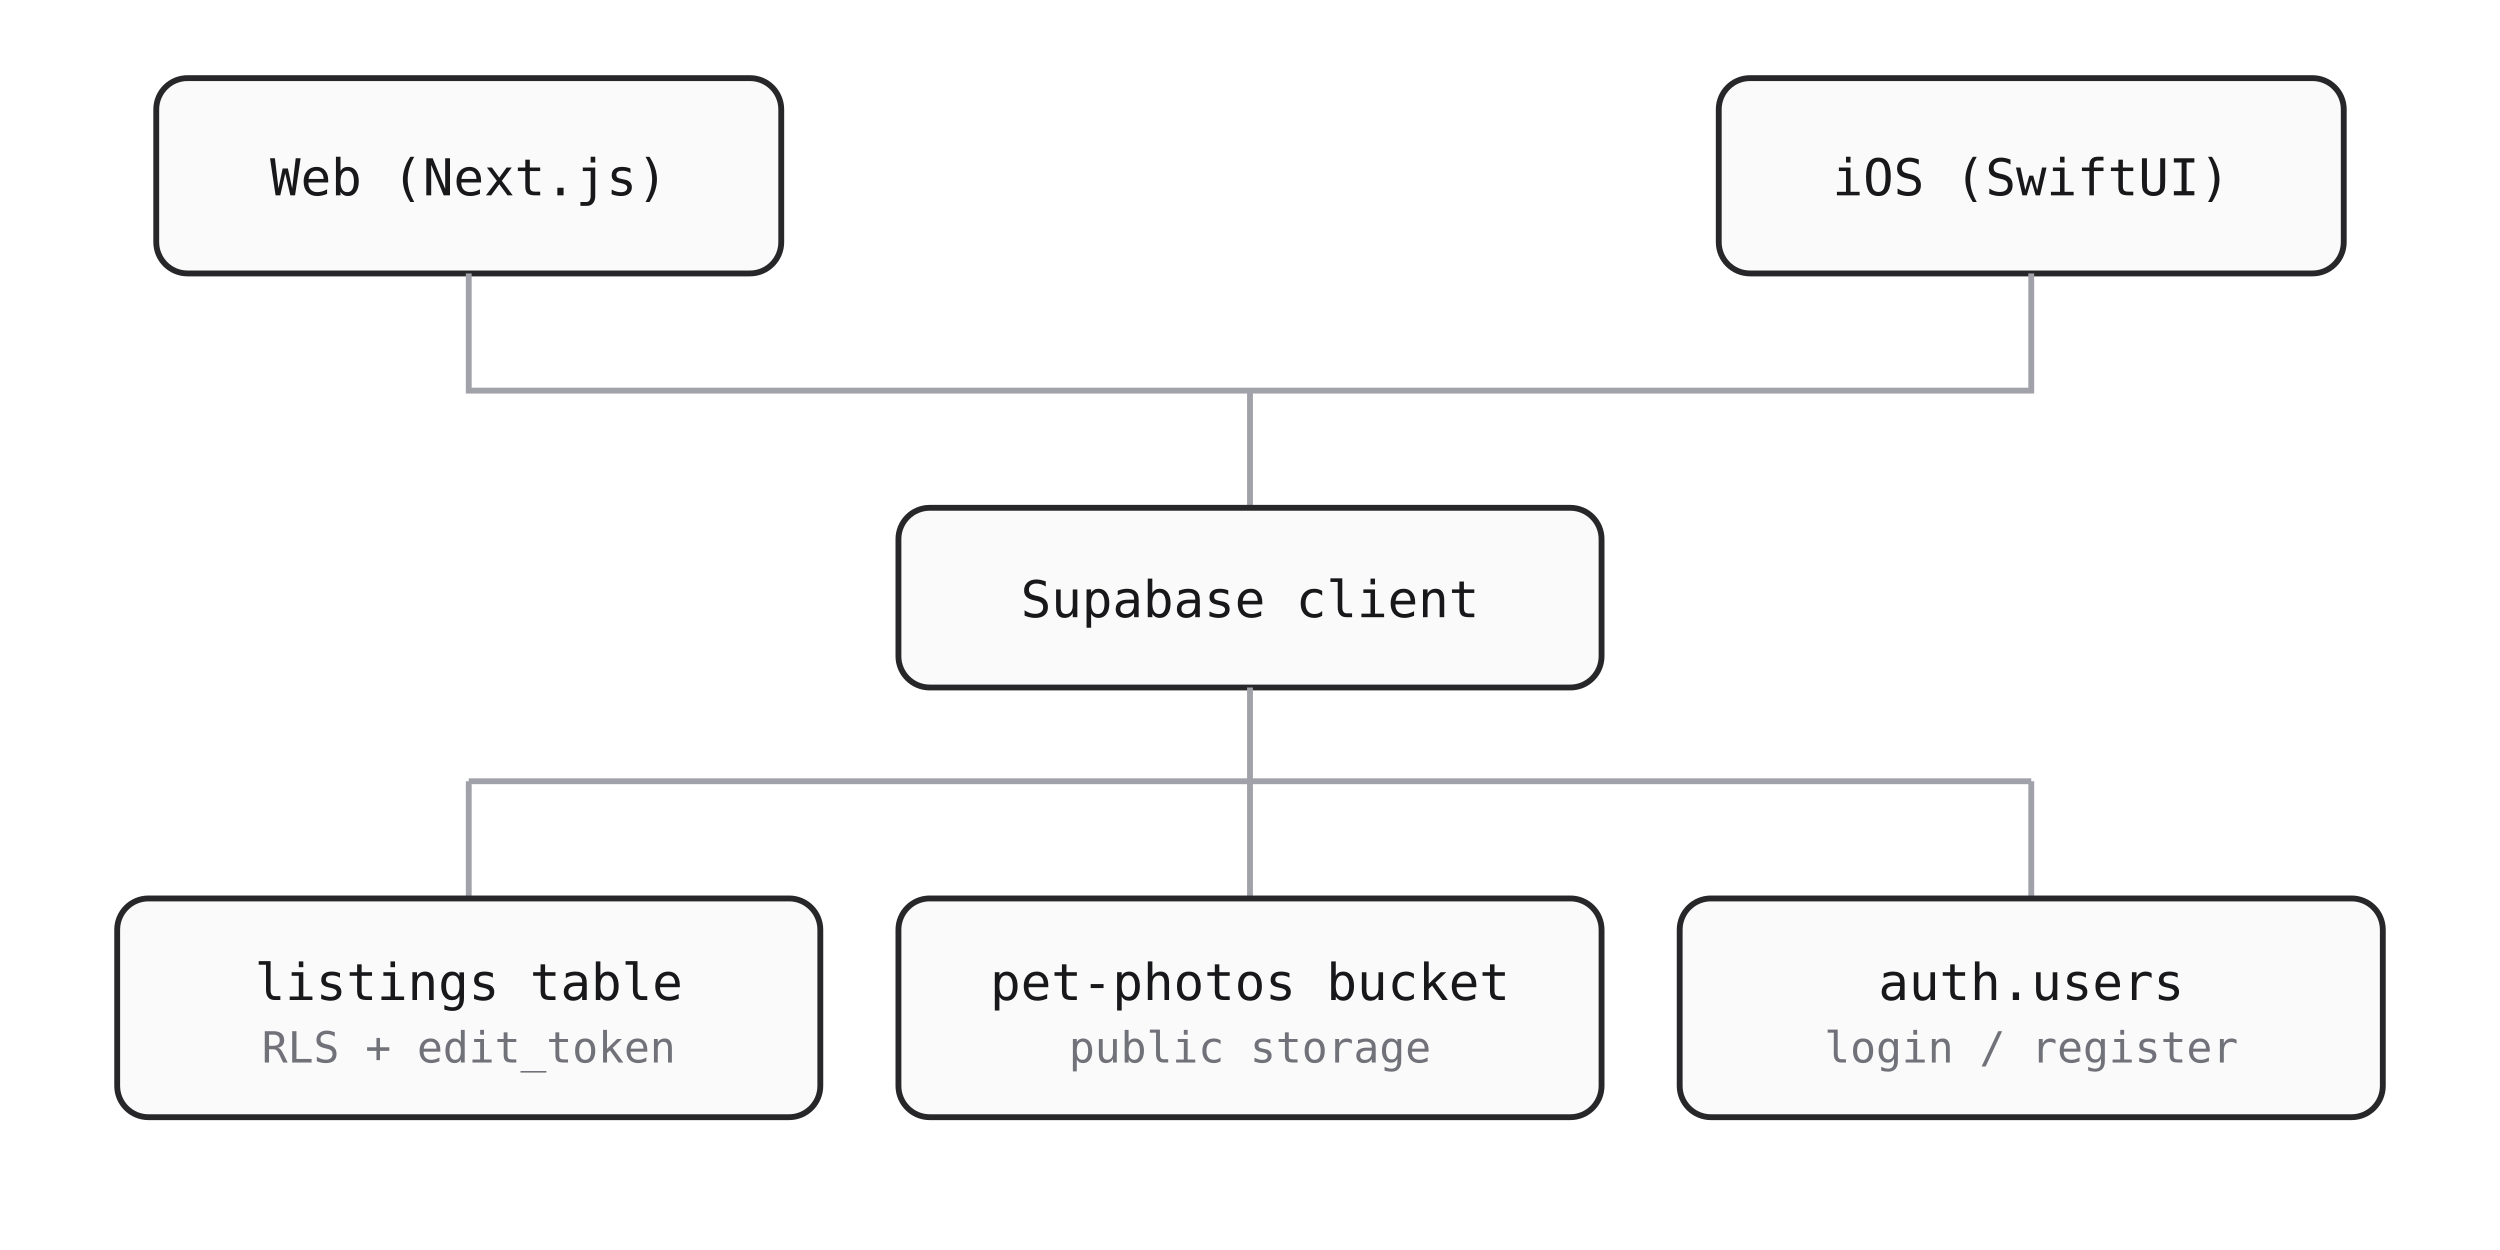
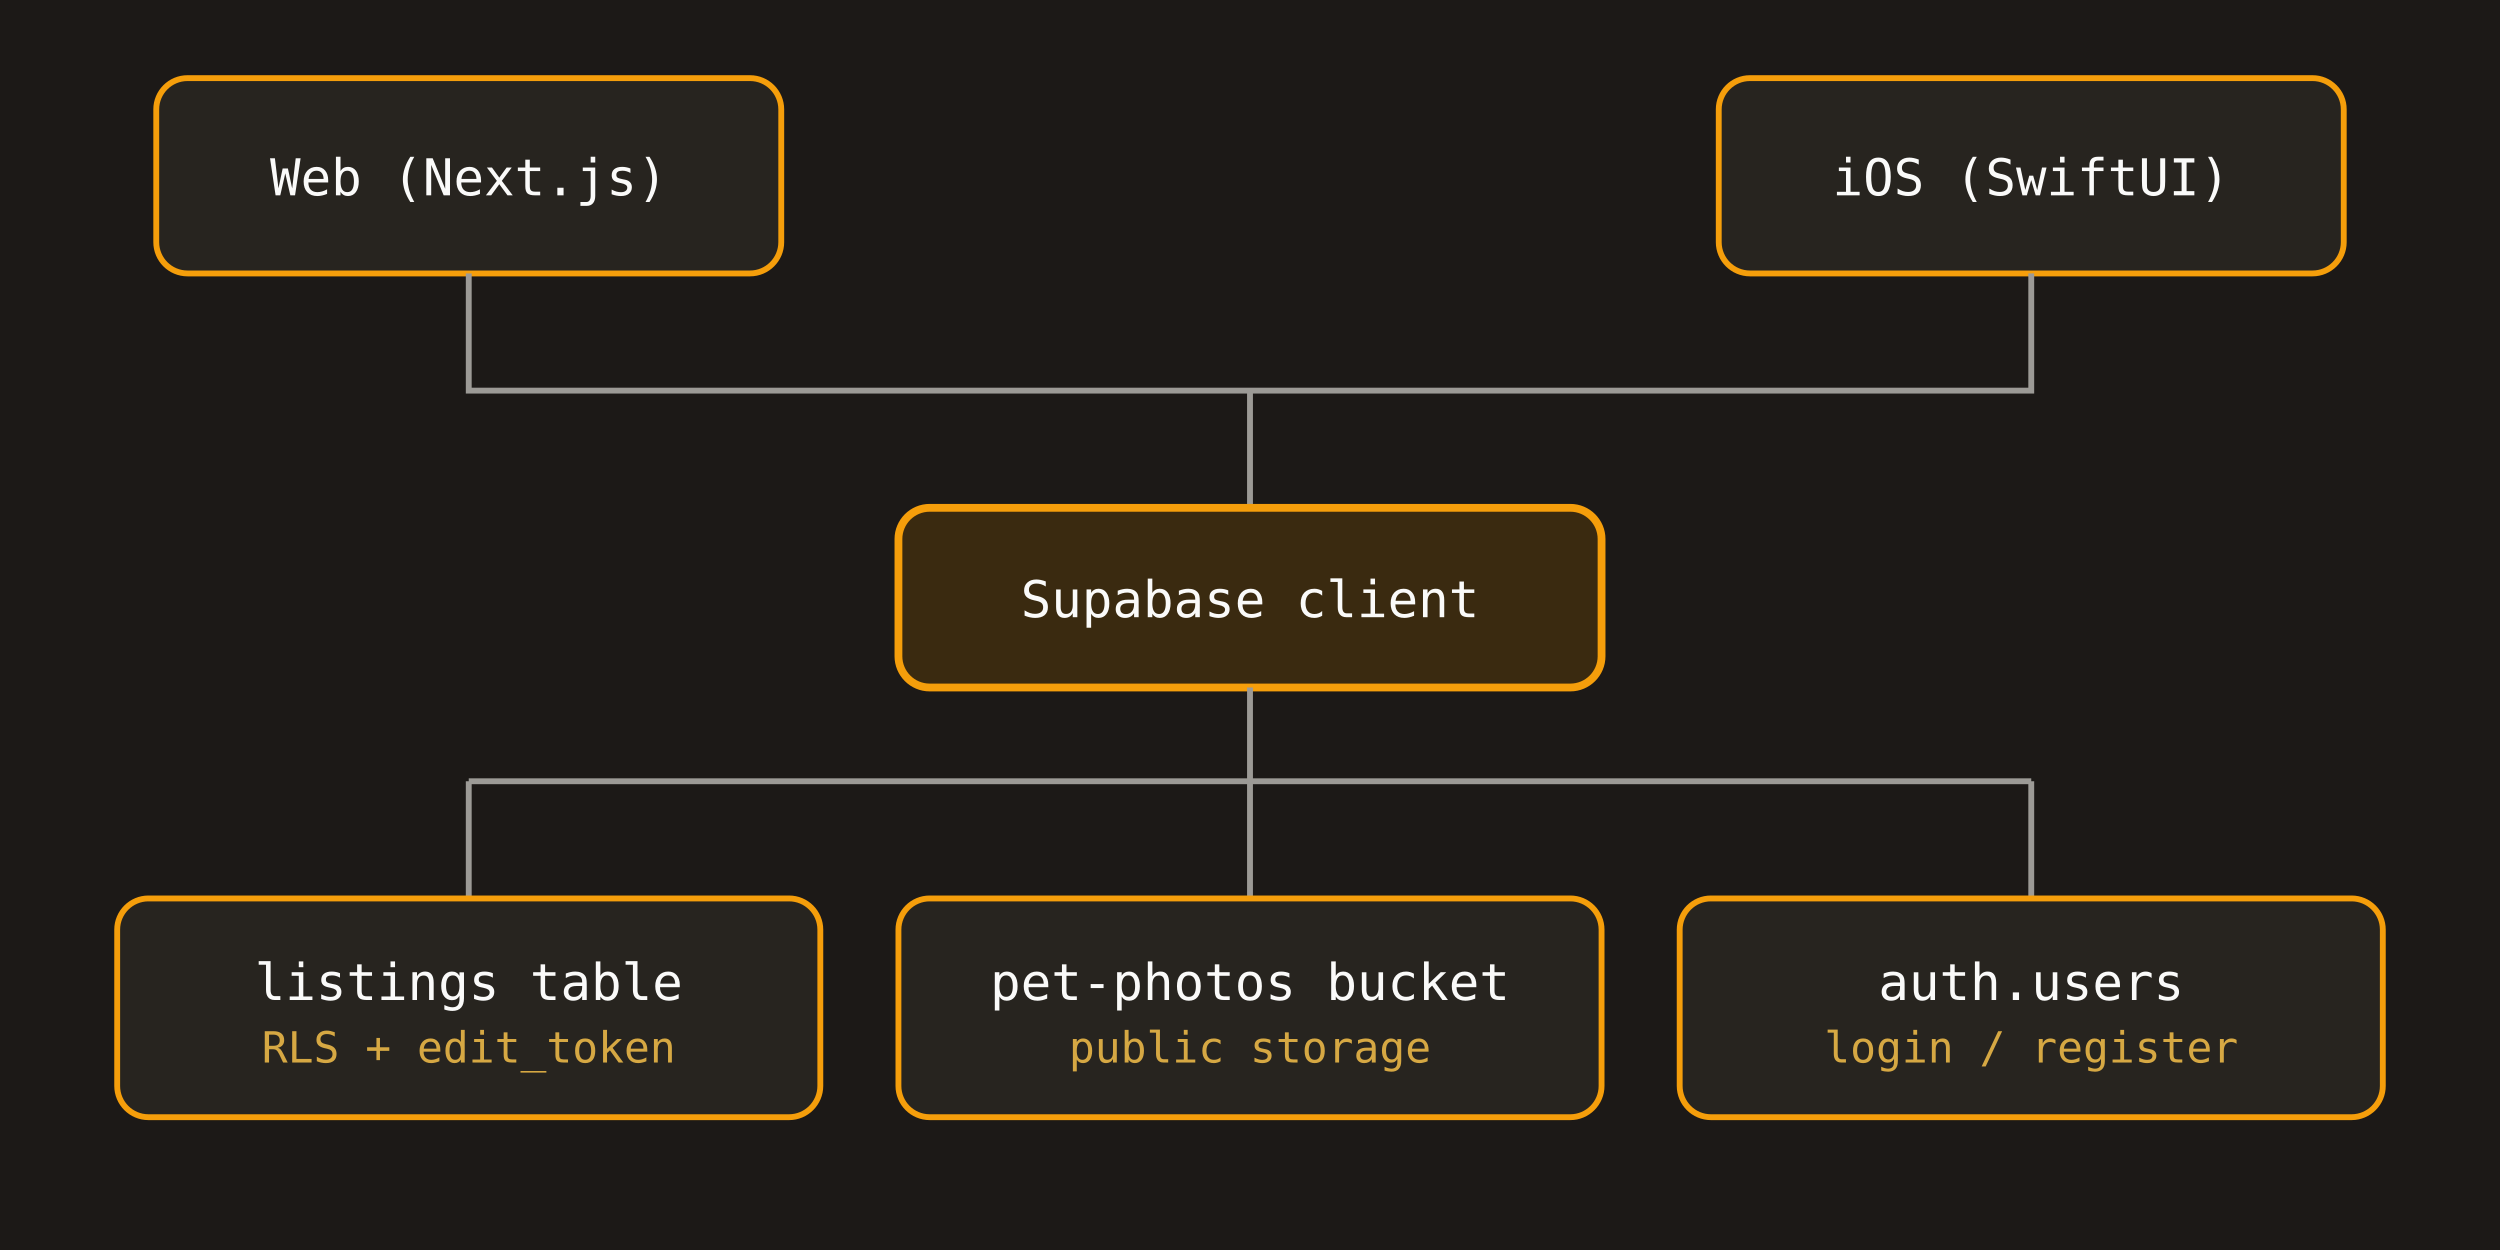
<svg xmlns="http://www.w3.org/2000/svg" viewBox="0 0 640 320" font-family="ui-monospace,monospace" font-size="13">
+   <rect width="640" height="320" fill="#1c1917" />
  <style>
-     .box { fill: #fafafa; stroke: #27272a; stroke-width: 1.5; rx: 8; }
-     .label { fill: #18181b; text-anchor: middle; }
-     .sub { fill: #71717a; text-anchor: middle; font-size: 11; }
-     .line { stroke: #a1a1aa; stroke-width: 1.5; fill: none; }
+     .box { fill: #27241f; stroke: #f59e0b; stroke-width: 1.5; rx: 8; }
+     .label { fill: #fafaf9; text-anchor: middle; }
+     .sub { fill: #d6a843; text-anchor: middle; font-size: 11; }
+     .line { stroke: #9c9a96; stroke-width: 1.5; fill: none; }
  </style>
  <rect x="40" y="20" width="160" height="50" class="box" />
  <text x="120" y="50" class="label">Web (Next.js)</text>
  <rect x="440" y="20" width="160" height="50" class="box" />
  <text x="520" y="50" class="label">iOS (SwiftUI)</text>
  <path class="line" d="M120,70 V100 H520 V70" />
  <path class="line" d="M320,100 V130" />
-   <rect x="230" y="130" width="180" height="46" class="box" />
+   <rect x="230" y="130" width="180" height="46" style="fill:#3a2a10;stroke:#f59e0b;stroke-width:2;rx:8" />
  <text x="320" y="158" class="label">Supabase client</text>
  <path class="line" d="M320,176 V200" />
  <path class="line" d="M120,200 H520" />
  <path class="line" d="M120,200 V230" />
  <path class="line" d="M320,200 V230" />
  <path class="line" d="M520,200 V230" />
  <rect x="30" y="230" width="180" height="56" class="box" />
  <text x="120" y="256" class="label">listings table</text>
  <text x="120" y="272" class="sub">RLS + edit_token</text>
  <rect x="230" y="230" width="180" height="56" class="box" />
  <text x="320" y="256" class="label">pet-photos bucket</text>
  <text x="320" y="272" class="sub">public storage</text>
  <rect x="430" y="230" width="180" height="56" class="box" />
  <text x="520" y="256" class="label">auth.users</text>
  <text x="520" y="272" class="sub">login / register</text>
</svg>
